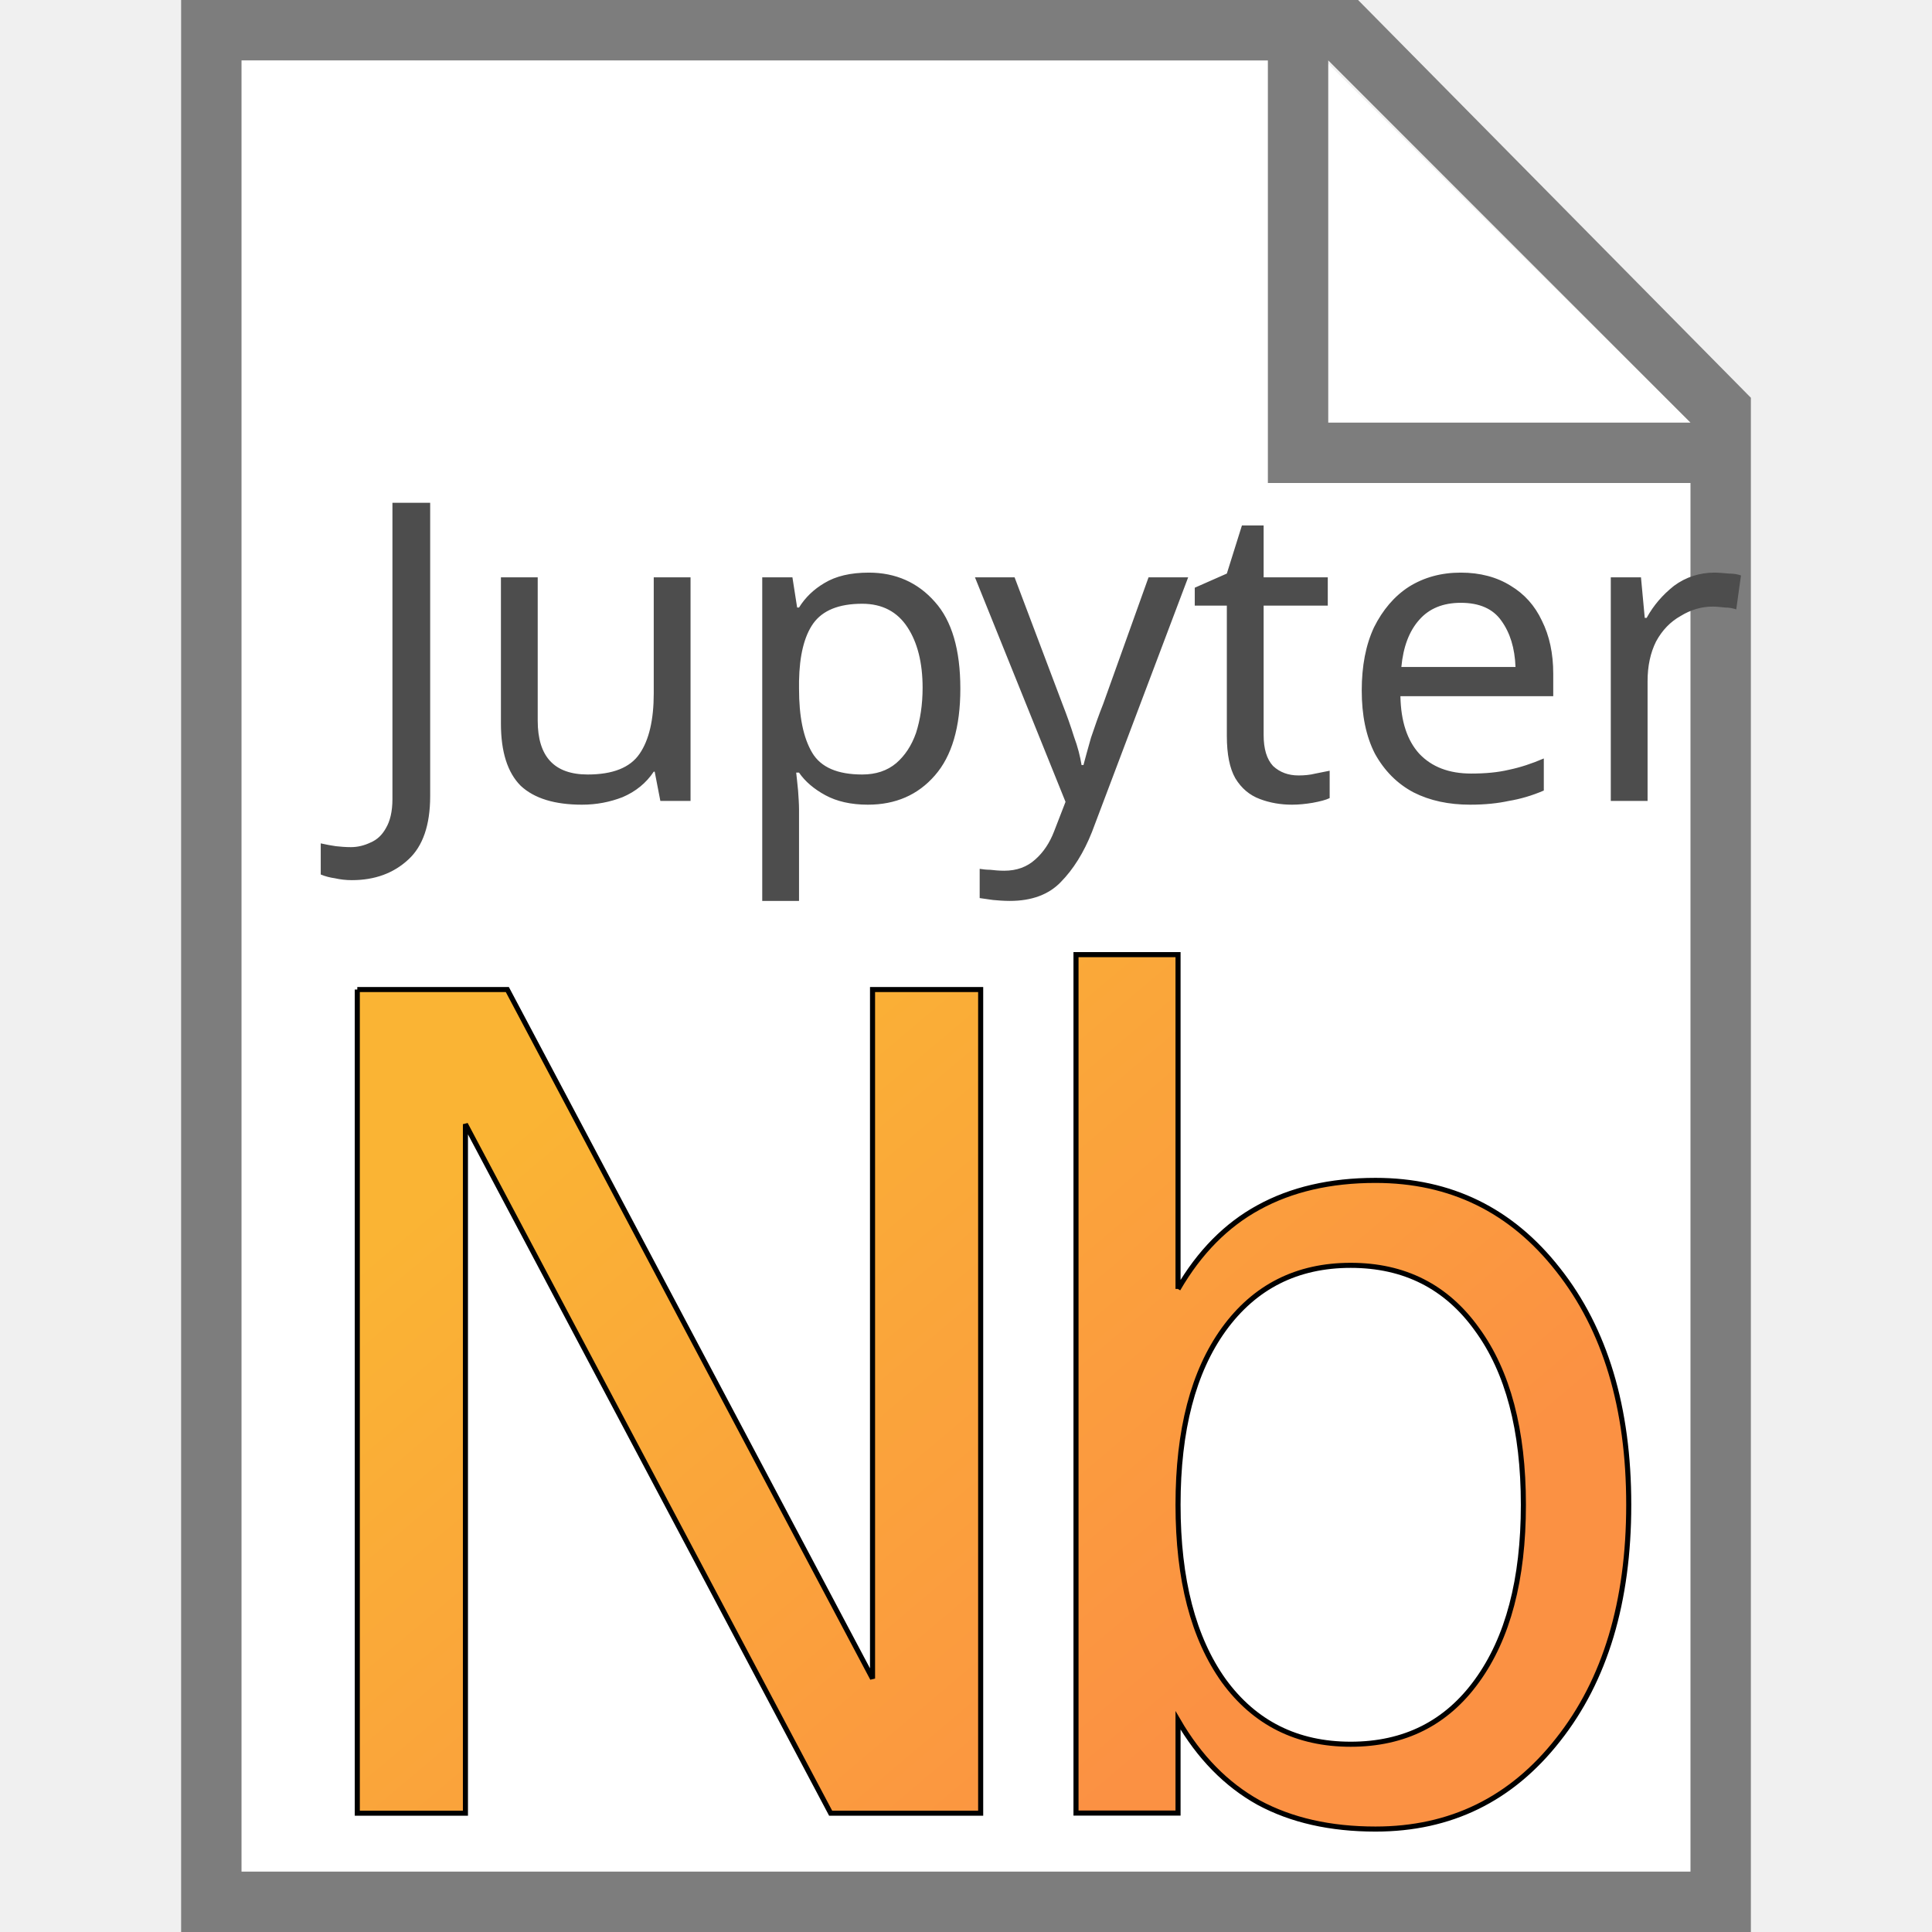
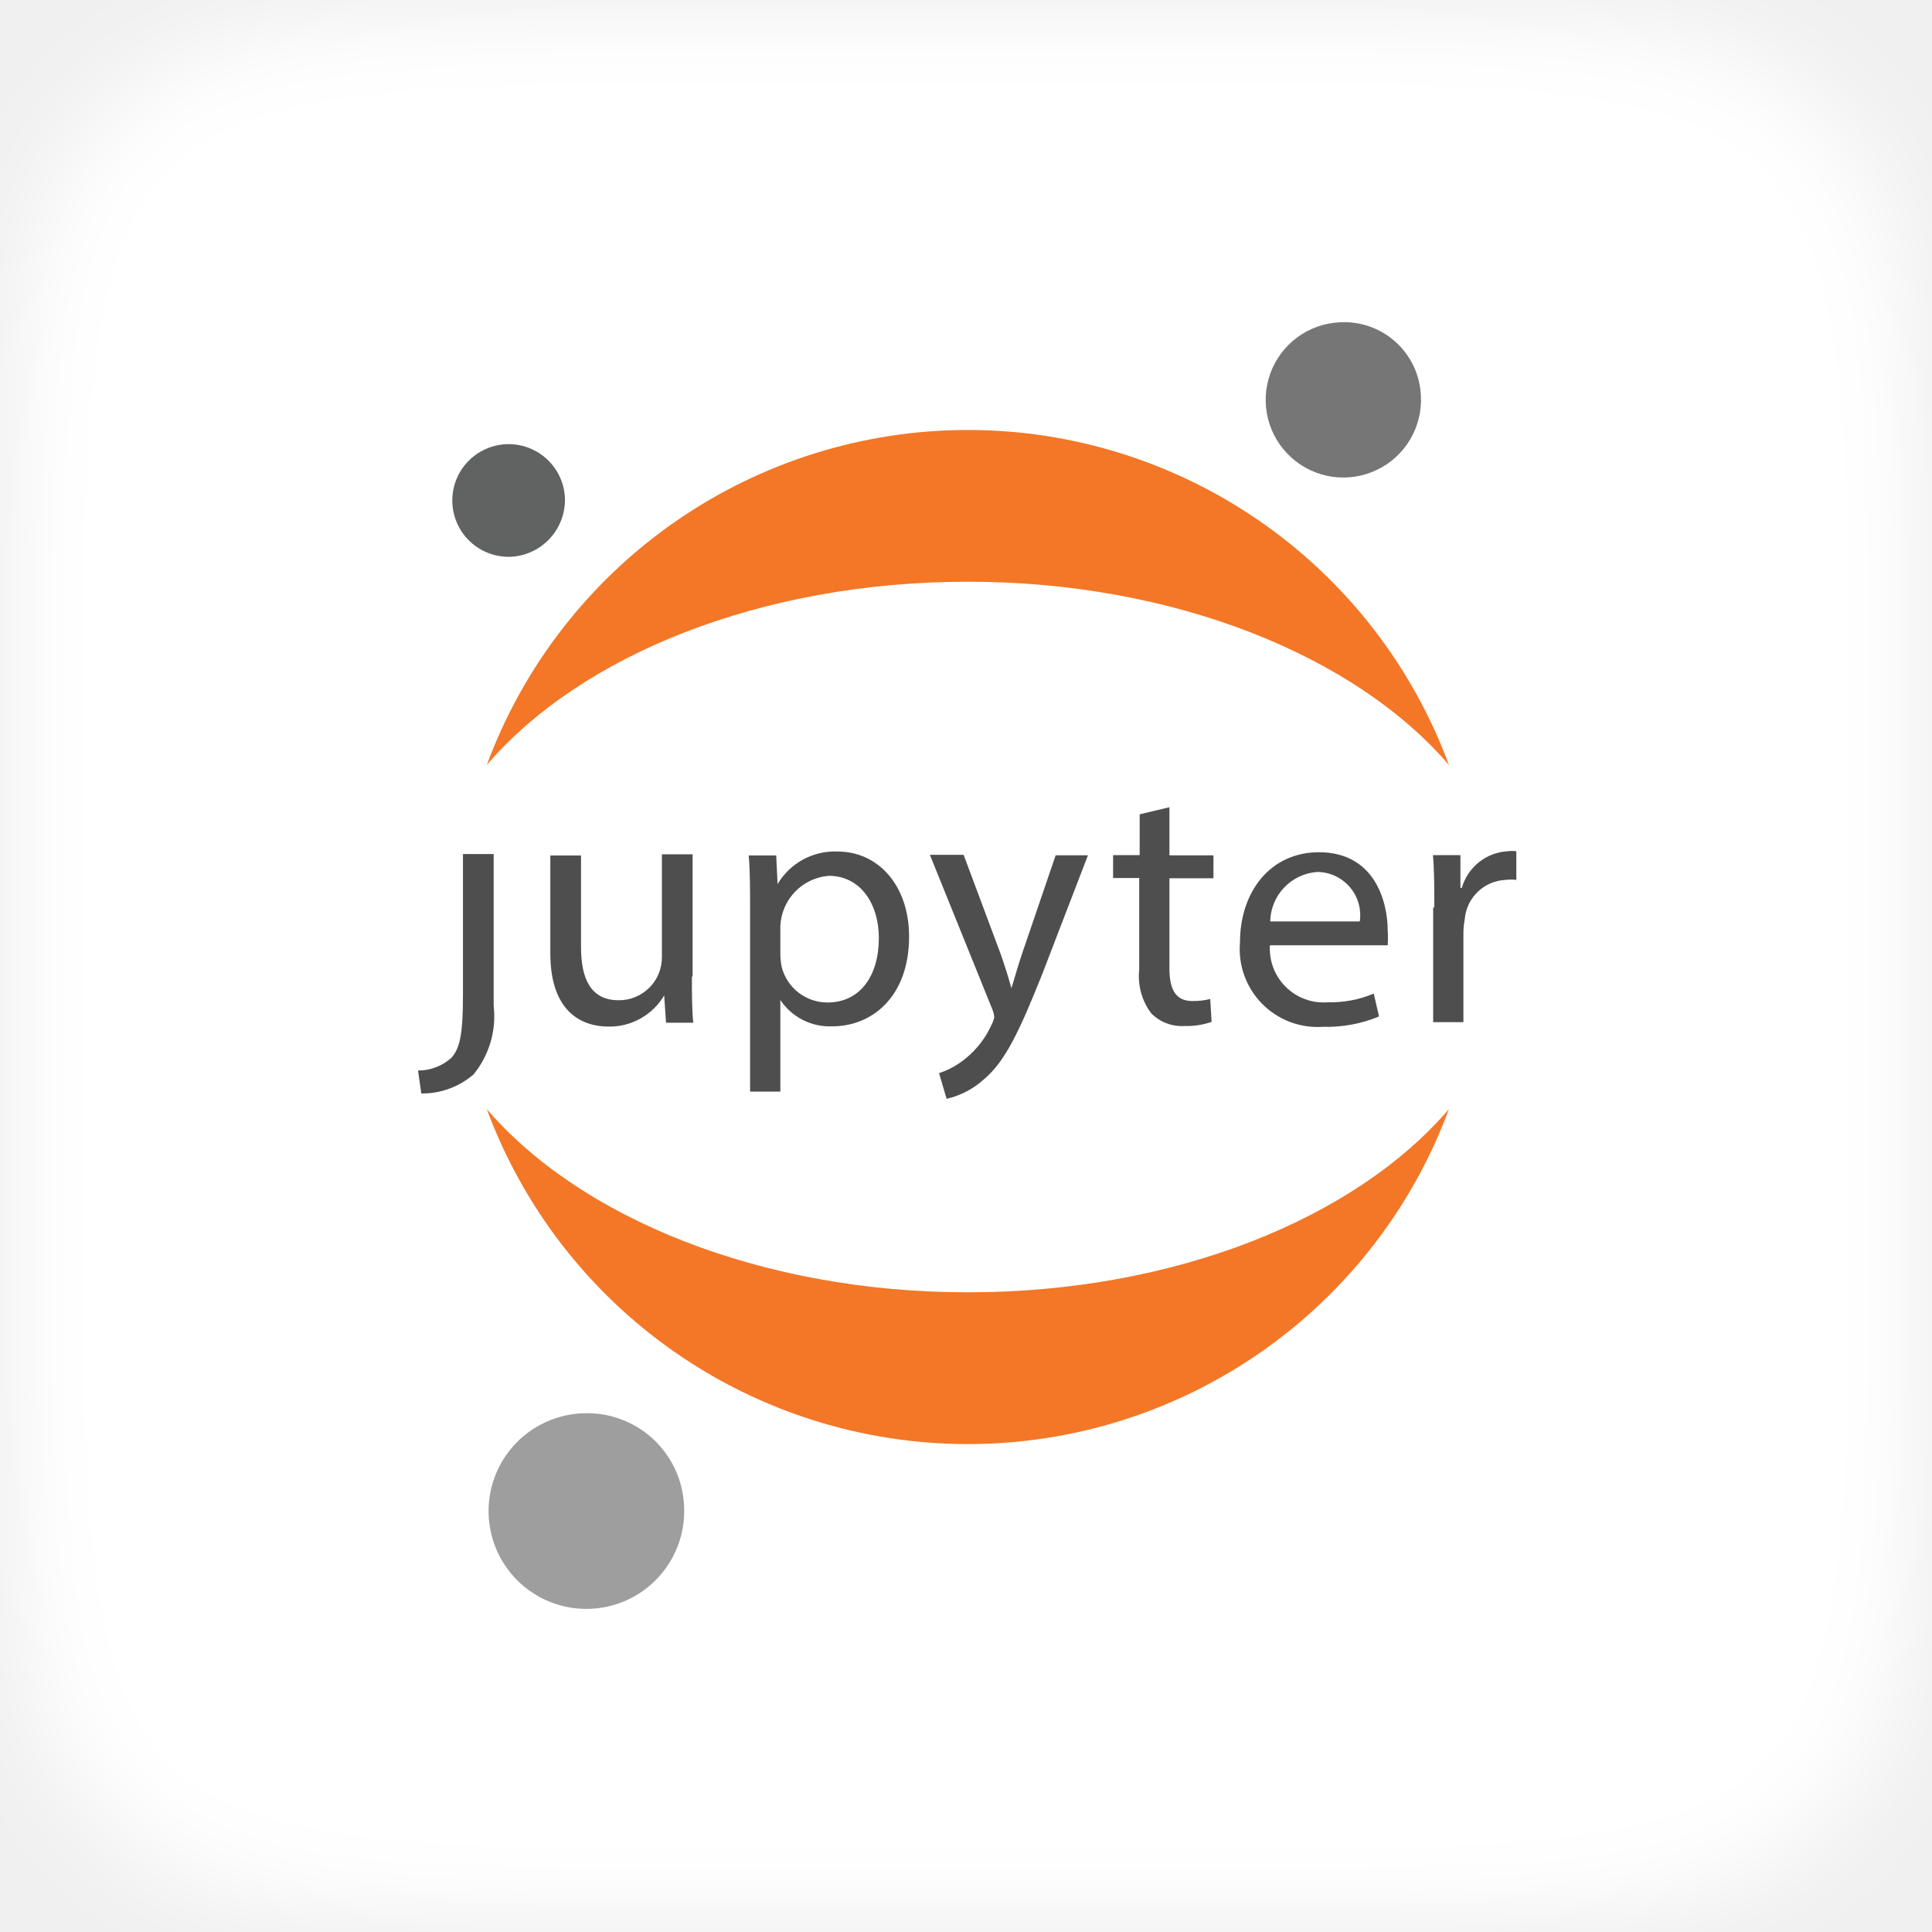
- <svg xmlns="http://www.w3.org/2000/svg" xmlns:xlink="http://www.w3.org/1999/xlink" version="1.0" id="svg2" width="32" height="32">
-   <defs id="defs4">
-     <linearGradient id="linearGradient4689">
-       <stop style="stop-color:#5a9fd4;stop-opacity:1;" offset="0" id="stop4691" />
-       <stop style="stop-color:#306998;stop-opacity:1;" offset="1" id="stop4693" />
+ <svg xmlns="http://www.w3.org/2000/svg" xmlns:xlink="http://www.w3.org/1999/xlink" width="96" height="96" id="svg6517" version="1.1">
+   <defs id="defs6519">
+     <linearGradient id="Background">
+       <stop id="stop4178" offset="0" style="stop-color:#b8b8b8;stop-opacity:1" />
+       <stop id="stop4180" offset="1" style="stop-color:#c9c9c9;stop-opacity:1" />
    </linearGradient>
-     <linearGradient xlink:href="#linearGradient4689" id="linearGradient4355" gradientUnits="userSpaceOnUse" gradientTransform="matrix(0.9421093,0,0,0.9421093,1.234139,2.77511)" x1="12.797" y1="13.227" x2="27.519" y2="31.017" />
-     <linearGradient xlink:href="#linearGradient4689" id="linearGradient4357" gradientUnits="userSpaceOnUse" gradientTransform="matrix(0.9421093,0,0,0.9421093,1.234139,2.77511)" x1="12.797" y1="13.227" x2="27.519" y2="31.017" />
-     <linearGradient xlink:href="#linearGradient4689" id="linearGradient3720" gradientUnits="userSpaceOnUse" gradientTransform="matrix(0.04569196,0,0,0.04569196,1.610155,-10.7961)" x1="187.33" y1="618.221" x2="393.256" y2="867.048" />
-     <linearGradient xlink:href="#linearGradient4689-6" id="linearGradient3266" gradientUnits="userSpaceOnUse" x1="323.06" y1="147.101" x2="147.689" y2="293.003" />
-     <linearGradient id="linearGradient4689-6">
-       <stop style="stop-color:#5a9fd4;stop-opacity:1" offset="0" id="stop4691-3" />
-       <stop style="stop-color:#306998;stop-opacity:1" offset="1" id="stop4693-8" />
-     </linearGradient>
-     <linearGradient xlink:href="#linearGradient4689-6" id="linearGradient3256" gradientUnits="userSpaceOnUse" x1="486.5" y1="184.541" x2="496.169" y2="248.363" />
-     <linearGradient xlink:href="#linearGradient4689-6" id="linearGradient3254" gradientUnits="userSpaceOnUse" x1="486.5" y1="184.541" x2="496.169" y2="248.363" />
-     <linearGradient xlink:href="#linearGradient4689-6" id="linearGradient3260" gradientUnits="userSpaceOnUse" x1="485.78" y1="185.981" x2="496.889" y2="249.083" />
-     <linearGradient xlink:href="#linearGradient4689-6" id="linearGradient3258" gradientUnits="userSpaceOnUse" x1="485.78" y1="185.981" x2="496.889" y2="249.083" />
-     <linearGradient xlink:href="#linearGradient4689-6" id="linearGradient3264" gradientUnits="userSpaceOnUse" x1="484.34" y1="182.381" x2="495.449" y2="243.323" />
-     <linearGradient xlink:href="#linearGradient4689-6" id="linearGradient3262" gradientUnits="userSpaceOnUse" x1="484.34" y1="182.381" x2="495.449" y2="243.323" />
-     <linearGradient xlink:href="#linearGradient4689-6" id="linearGradient3174" gradientUnits="userSpaceOnUse" x1="486.5" y1="184.541" x2="496.169" y2="248.363" />
-     <linearGradient xlink:href="#linearGradient4689-6" id="linearGradient3176" gradientUnits="userSpaceOnUse" x1="486.5" y1="184.541" x2="496.169" y2="248.363" />
-     <linearGradient xlink:href="#linearGradient4689-6" id="linearGradient3178" gradientUnits="userSpaceOnUse" x1="485.78" y1="185.981" x2="496.889" y2="249.083" />
-     <linearGradient xlink:href="#linearGradient4689-6" id="linearGradient3180" gradientUnits="userSpaceOnUse" x1="485.78" y1="185.981" x2="496.889" y2="249.083" />
-     <linearGradient xlink:href="#linearGradient4689-6" id="linearGradient3182" gradientUnits="userSpaceOnUse" x1="484.34" y1="182.381" x2="495.449" y2="243.323" />
-     <linearGradient xlink:href="#linearGradient4689-6" id="linearGradient3184" gradientUnits="userSpaceOnUse" x1="484.34" y1="182.381" x2="495.449" y2="243.323" />
-     <linearGradient xlink:href="#linearGradient4689-6" id="linearGradient3186" gradientUnits="userSpaceOnUse" x1="323.06" y1="147.101" x2="147.689" y2="293.003" />
-     <linearGradient xlink:href="#linearGradient4328" id="linearGradient3314" gradientUnits="userSpaceOnUse" gradientTransform="matrix(0.1413051,0,0,0.1413051,-7.84289,8.025175)" x1="116.743" y1="62.911" x2="190.064" y2="149.744" />
-     <linearGradient id="linearGradient4328">
-       <stop id="stop4330" offset="0" style="stop-color:#fab434;stop-opacity:1" />
-       <stop id="stop4332" offset="1" style="stop-color:#fb9143;stop-opacity:1" />
-     </linearGradient>
-     <linearGradient xlink:href="#linearGradient4328" id="linearGradient3316" gradientUnits="userSpaceOnUse" gradientTransform="matrix(0.1413051,0,0,0.1413051,-5.885585,8.025175)" x1="116.743" y1="62.911" x2="190.064" y2="149.744" />
+     <filter style="color-interpolation-filters:sRGB;" id="filter1121">
+       <feFlood flood-opacity="0.6" flood-color="rgb(0,0,0)" result="flood" id="feFlood1123" />
+       <feComposite in="flood" in2="SourceGraphic" operator="out" result="composite1" id="feComposite1125" />
+       <feGaussianBlur in="composite1" stdDeviation="1" result="blur" id="feGaussianBlur1127" />
+       <feOffset dx="0" dy="2" result="offset" id="feOffset1129" />
+       <feComposite in="offset" in2="SourceGraphic" operator="atop" result="composite2" id="feComposite1131" />
+     </filter>
+     <filter style="color-interpolation-filters:sRGB;" id="filter950">
+       <feFlood flood-opacity="0.25" flood-color="rgb(0,0,0)" result="flood" id="feFlood952" />
+       <feComposite in="flood" in2="SourceGraphic" operator="in" result="composite1" id="feComposite954" />
+       <feGaussianBlur in="composite1" stdDeviation="1" result="blur" id="feGaussianBlur956" />
+       <feOffset dx="0" dy="1" result="offset" id="feOffset958" />
+       <feComposite in="SourceGraphic" in2="offset" operator="over" result="composite2" id="feComposite960" />
+     </filter>
+     <clipPath clipPathUnits="userSpaceOnUse" id="clipPath873">
+       <g transform="matrix(0,-0.6666667,0.6660448,0,-258.2599,677)" id="g875" style="fill:#ff00ff;fill-opacity:1;stroke:none;display:inline">
+         <path style="fill:#ff00ff;fill-opacity:1;stroke:none;display:inline" d="m 46.703,898.228 50.595,0 C 138.162,898.228 144,904.065 144,944.926 l 0,50.738 c 0,40.861 -5.838,46.698 -46.703,46.698 l -50.595,0 C 5.838,1042.362 0,1036.525 0,995.664 L 0,944.926 C 0,904.065 5.838,898.228 46.703,898.228 Z" id="path877" />
+       </g>
+     </clipPath>
+     <filter id="filter891">
+       <feGaussianBlur stdDeviation="0.72" id="feGaussianBlur893" />
+     </filter>
+     <filter style="color-interpolation-filters:sRGB" id="filter4306" x="-0.06" width="1.12" y="-0.06" height="1.12">
+       <feGaussianBlur stdDeviation="2.4" id="feGaussianBlur4308" />
+     </filter>
+     <path d="M 1.745 5.475C 1.745 7.033 1.62 7.541 1.3 7.915C 0.943 8.236 0.48 8.414 0 8.413L 0.125 9.304C 0.869 9.314 1.591 9.051 2.155 8.565C 2.458 8.195 2.683 7.768 2.818 7.309C 2.953 6.85 2.993 6.369 2.938 5.894L 2.938 0L 1.745 0L 1.745 5.44L 1.745 5.475Z" id="path0_fill" />
+     <path d="M 5.502 4.763C 5.502 5.431 5.502 6.027 5.555 6.544L 4.496 6.544L 4.425 5.484C 4.203 5.859 3.886 6.169 3.506 6.381C 3.126 6.594 2.697 6.702 2.261 6.695C 1.229 6.695 0 6.134 0 3.846L 0 0.045L 1.193 0.045L 1.193 3.606C 1.193 4.843 1.576 5.671 2.653 5.671C 2.875 5.674 3.095 5.632 3.3 5.548C 3.505 5.464 3.691 5.34 3.848 5.184C 4.005 5.027 4.129 4.84 4.213 4.635C 4.296 4.43 4.338 4.21 4.336 3.989L 4.336 0L 5.529 0L 5.529 4.727L 5.502 4.763Z" id="path1_fill" />
+     <path d="M 0.053 2.273C 0.053 1.445 0.053 0.768 0 0.154L 1.068 0.154L 1.122 1.267C 1.36 0.865 1.702 0.535 2.113 0.312C 2.524 0.089 2.988 -0.018 3.454 0.002C 5.039 0.002 6.232 1.329 6.232 3.305C 6.232 5.638 4.799 6.795 3.25 6.795C 2.853 6.813 2.459 6.728 2.105 6.549C 1.751 6.369 1.449 6.102 1.229 5.772L 1.229 5.772L 1.229 9.333L 0.053 9.333L 0.053 2.299L 0.053 2.273ZM 1.229 4.009C 1.232 4.17 1.25 4.331 1.282 4.489C 1.383 4.885 1.613 5.235 1.935 5.485C 2.258 5.735 2.655 5.87 3.063 5.869C 4.318 5.869 5.057 4.846 5.057 3.359C 5.057 2.059 4.362 0.946 3.107 0.946C 2.61 0.987 2.145 1.207 1.8 1.566C 1.454 1.925 1.251 2.398 1.229 2.896L 1.229 4.009Z" id="path2_fill" />
+     <path d="M 1.318 0.018L 2.751 3.855C 2.902 4.282 3.063 4.799 3.169 5.182C 3.294 4.79 3.428 4.291 3.588 3.828L 4.888 0.018L 6.143 0.018L 4.362 4.647C 3.472 6.873 2.929 8.022 2.11 8.716C 1.697 9.093 1.194 9.357 0.65 9.482L 0.356 8.485C 0.737 8.359 1.09 8.163 1.398 7.906C 1.832 7.552 2.177 7.1 2.404 6.588C 2.452 6.499 2.486 6.403 2.502 6.303C 2.492 6.196 2.465 6.091 2.422 5.992L 0 0L 1.3 0L 1.318 0.018Z" id="path3_fill" />
+     <path d="M 2.19 0L 2.19 1.87L 3.9 1.87L 3.9 2.76L 2.19 2.76L 2.19 6.268C 2.19 7.069 2.422 7.532 3.08 7.532C 3.314 7.536 3.548 7.509 3.775 7.452L 3.828 8.342C 3.488 8.46 3.129 8.514 2.769 8.502C 2.53 8.517 2.292 8.48 2.069 8.394C 1.846 8.308 1.644 8.175 1.478 8.004C 1.115 7.519 0.95 6.914 1.015 6.312L 1.015 2.751L 0 2.751L 0 1.861L 1.033 1.861L 1.033 0.276L 2.19 0Z" id="path4_fill" />
+     <path d="M 1.177 3.579C 1.153 3.881 1.195 4.185 1.299 4.469C 1.404 4.753 1.569 5.011 1.783 5.225C 1.997 5.44 2.256 5.605 2.54 5.709C 2.824 5.814 3.128 5.856 3.43 5.831C 4.04 5.845 4.647 5.73 5.21 5.493L 5.415 6.383C 4.724 6.668 3.981 6.805 3.234 6.784C 2.798 6.814 2.361 6.749 1.953 6.594C 1.545 6.439 1.175 6.198 0.869 5.887C 0.563 5.576 0.328 5.202 0.18 4.791C 0.031 4.381 -0.026 3.943 0.011 3.508C 0.011 1.549 1.177 0 3.082 0C 5.219 0 5.753 1.87 5.753 3.063C 5.765 3.246 5.765 3.431 5.753 3.615L 1.15 3.615L 1.177 3.579ZM 4.667 2.689C 4.701 2.451 4.684 2.208 4.617 1.977C 4.55 1.746 4.434 1.533 4.277 1.35C 4.12 1.168 3.926 1.022 3.707 0.921C 3.489 0.82 3.252 0.767 3.011 0.766C 2.522 0.801 2.064 1.018 1.726 1.374C 1.388 1.729 1.196 2.198 1.186 2.689L 4.667 2.689Z" id="path5_fill" />
+     <path d="M 0.053 2.192C 0.053 1.427 0.053 0.768 0 0.162L 1.068 0.162L 1.068 1.436L 1.122 1.436C 1.234 1.043 1.466 0.694 1.785 0.439C 2.104 0.184 2.494 0.034 2.902 0.011C 3.015 -0.004 3.128 -0.004 3.241 0.011L 3.241 1.124C 3.105 1.108 2.967 1.108 2.831 1.124C 2.427 1.14 2.042 1.302 1.749 1.58C 1.456 1.859 1.274 2.235 1.238 2.637C 1.204 2.82 1.186 3.004 1.184 3.189L 1.184 6.653L 0.009 6.653L 0.009 2.201L 0.053 2.192Z" id="path6_fill" />
+     <path d="M 6.031 2.836C 6.067 3.434 5.925 4.029 5.622 4.546C 5.319 5.063 4.869 5.478 4.329 5.738C 3.789 5.999 3.184 6.092 2.591 6.008C 1.998 5.923 1.443 5.663 0.998 5.262C 0.553 4.861 0.237 4.337 0.091 3.755C -0.055 3.174 -0.025 2.563 0.178 1.999C 0.381 1.435 0.747 0.944 1.229 0.589C 1.712 0.234 2.289 0.03 2.888 0.005C 3.28 -0.017 3.673 0.039 4.044 0.17C 4.415 0.301 4.756 0.503 5.048 0.767C 5.34 1.03 5.577 1.348 5.746 1.703C 5.914 2.058 6.011 2.443 6.031 2.836L 6.031 2.836Z" id="path7_fill" />
+     <path d="M 18.696 7.122C 10.684 7.122 3.641 4.247 0 0C 1.413 3.82 3.962 7.116 7.305 9.444C 10.647 11.772 14.623 13.02 18.696 13.02C 22.77 13.02 26.745 11.772 30.088 9.444C 33.43 7.116 35.98 3.82 37.392 4.0486e-13C 33.76 4.247 26.744 7.122 18.696 7.122Z" id="path8_fill" />
+     <path d="M 18.696 5.897C 26.709 5.897 33.751 8.773 37.392 13.02C 35.98 9.199 33.43 5.903 30.088 3.576C 26.745 1.248 22.77 4.0486e-13 18.696 0C 14.623 4.0486e-13 10.647 1.248 7.305 3.576C 3.962 5.903 1.413 9.199 0 13.02C 3.641 8.764 10.648 5.897 18.696 5.897Z" id="path9_fill" />
+     <path d="M 7.596 3.567C 7.643 4.32 7.464 5.07 7.083 5.722C 6.703 6.373 6.136 6.897 5.457 7.226C 4.777 7.554 4.015 7.673 3.268 7.567C 2.52 7.461 1.822 7.135 1.26 6.631C 0.699 6.126 0.3 5.466 0.116 4.734C -0.069 4.002 -0.032 3.232 0.223 2.521C 0.477 1.81 0.938 1.192 1.545 0.744C 2.153 0.296 2.88 0.039 3.634 0.005C 4.128 -0.021 4.622 0.05 5.089 0.215C 5.555 0.379 5.985 0.634 6.353 0.965C 6.721 1.296 7.02 1.696 7.233 2.142C 7.446 2.589 7.57 3.073 7.596 3.567L 7.596 3.567Z" id="path10_fill" />
+     <path d="M 2.251 4.379C 1.819 4.391 1.393 4.275 1.027 4.046C 0.661 3.817 0.371 3.484 0.194 3.091C 0.016 2.697 -0.041 2.259 0.029 1.833C 0.1 1.407 0.294 1.011 0.589 0.696C 0.884 0.38 1.266 0.158 1.686 0.059C 2.106 -0.041 2.546 -0.014 2.951 0.137C 3.356 0.287 3.708 0.553 3.962 0.903C 4.216 1.252 4.361 1.669 4.378 2.1C 4.395 2.684 4.181 3.25 3.783 3.677C 3.385 4.104 2.834 4.356 2.251 4.379Z" id="path11_fill" />
  </defs>
-   <path style="fill:#ffffff;stroke:none;stroke-width:1px;stroke-linecap:butt;stroke-linejoin:miter;stroke-opacity:1" d="M 4,31 4,1 21.958,1.014 28,7 28,31 4,31 z" id="path2939" />
-   <path style="font-size:medium;font-style:normal;font-variant:normal;font-weight:normal;font-stretch:normal;text-indent:0;text-align:start;text-decoration:none;line-height:normal;letter-spacing:normal;word-spacing:normal;text-transform:none;direction:ltr;block-progression:tb;writing-mode:lr-tb;text-anchor:start;color:#000000;fill:#7d7d7d;fill-opacity:1;fill-rule:nonzero;stroke:none;stroke-width:0.994;marker:none;visibility:visible;display:inline;overflow:visible;enable-background:accumulate;font-family:Sans;-inkscape-font-specification:Sans" d="M 3,0 3,32 29,32 29,6.588 22.494,0 3,0 z m 18,1 0,7 7,0 0,23 L 4,31 4,1 21,1 z m 1,0 6,6 -6,0 0,-6 z" id="path4338-1" />
-   <path id="path3277" style="font-style:normal;font-variant:normal;font-weight:normal;font-stretch:normal;font-size:267.697px;line-height:125%;font-family:'Droid Sans';-inkscape-font-specification:'Droid Sans';letter-spacing:0px;word-spacing:0px;fill:url(#linearGradient3316);fill-opacity:1;stroke:#000000;stroke-width:0.084;stroke-miterlimit:4;stroke-dasharray:none;stroke-opacity:1" d="m 5.918,16.39 2.485,0 6.049,11.412 0,-11.412 1.791,0 0,13.642 -2.485,0 -6.049,-11.412 0,11.412 -1.791,0 0,-13.642" />
-   <path id="path3279" style="font-style:normal;font-variant:normal;font-weight:normal;font-stretch:normal;font-size:267.697px;line-height:125%;font-family:'Droid Sans';-inkscape-font-specification:'Droid Sans';letter-spacing:0px;word-spacing:0px;fill:url(#linearGradient3314);fill-opacity:1;stroke:#000000;stroke-width:0.084;stroke-miterlimit:4;stroke-dasharray:none;stroke-opacity:1" d="m 25.232,24.924 c -9e-6,-1.237 -0.256,-2.205 -0.768,-2.906 -0.506,-0.707 -1.203,-1.06 -2.092,-1.06 -0.889,9e-6 -1.59,0.353 -2.102,1.06 -0.506,0.701 -0.758,1.669 -0.758,2.906 -3e-6,1.237 0.253,2.208 0.758,2.915 0.512,0.701 1.212,1.051 2.102,1.051 0.889,10e-7 1.587,-0.35 2.092,-1.051 0.512,-0.707 0.768,-1.678 0.768,-2.915 m -5.72,-3.573 c 0.353,-0.609 0.798,-1.06 1.334,-1.352 0.542,-0.298 1.188,-0.448 1.937,-0.448 1.243,1.1e-5 2.251,0.493 3.024,1.48 0.78,0.987 1.17,2.284 1.17,3.892 -1.1e-5,1.608 -0.39,2.906 -1.17,3.892 -0.774,0.987 -1.782,1.48 -3.024,1.48 -0.749,0 -1.395,-0.146 -1.937,-0.439 -0.536,-0.298 -0.981,-0.752 -1.334,-1.361 l 0,1.535 -1.69,0 0,-14.218 1.69,0 0,5.537" />
-   <text id="text4334" y="13.264" x="5.859" style="font-style:normal;font-variant:normal;font-weight:normal;font-stretch:normal;font-size:6.925px;line-height:125%;font-family:'Myriad Pro';-inkscape-font-specification:'Myriad Pro';letter-spacing:0px;word-spacing:0px;fill:#4d4d4d;fill-opacity:1;stroke:none;stroke-width:1px;stroke-linecap:butt;stroke-linejoin:miter;stroke-opacity:1" xml:space="preserve">
-     <tspan y="13.264" x="5.859" id="tspan4336">Jupyter</tspan>
-   </text>
+   <g id="layer1" transform="translate(268,-635.2908)" style="display:inline">
+     <path style="display:inline;fill:#ffffff;fill-opacity:1;stroke:none;stroke-opacity:1;filter:url(#filter4306)" d="m -268,700.156 0,-33.73 c 0,-27.243 3.888,-31.135 31.103,-31.135 l 33.794,0 c 27.215,0 31.103,3.892 31.103,31.135 l 0,33.73 c 0,27.243 -3.888,31.135 -31.103,31.135 l -33.794,0 c -27.215,0 -31.103,-3.892 -31.103,-31.135 z" id="path6455" />
+   </g>
+   <g id="layer3" style="display:inline">
+     <g style="display:inline" transform="matrix(1.27862,0,0,1.27862,-2076.854,-3121.329)" id="Canvas">
+       <g style="mix-blend-mode:normal" id="Group">
+         <g style="mix-blend-mode:normal" id="g4179">
+           <g style="mix-blend-mode:normal" id="g4181">
+             <g style="mix-blend-mode:normal" id="g">
+               <g style="mix-blend-mode:normal" id="path">
+                 <g style="mix-blend-mode:normal" id="path9 fill">
+                   <use id="use4186" style="mix-blend-mode:normal;fill:#4e4e4e" transform="translate(1640.54,2474.36)" xlink:href="#path0_fill" x="0" y="0" width="100%" height="100%" />
+                 </g>
+               </g>
+               <g style="mix-blend-mode:normal" id="g4188">
+                 <g style="mix-blend-mode:normal" id="path10 fill">
+                   <use id="use4191" style="mix-blend-mode:normal;fill:#4e4e4e" transform="translate(1645.68,2474.37)" xlink:href="#path1_fill" x="0" y="0" width="100%" height="100%" />
+                 </g>
+               </g>
+               <g style="mix-blend-mode:normal" id="g4193">
+                 <g style="mix-blend-mode:normal" id="path11 fill">
+                   <use id="use4196" style="mix-blend-mode:normal;fill:#4e4e4e" transform="translate(1653.39,2474.26)" xlink:href="#path2_fill" x="0" y="0" width="100%" height="100%" />
+                 </g>
+               </g>
+               <g style="mix-blend-mode:normal" id="g4198">
+                 <g style="mix-blend-mode:normal" id="path12 fill">
+                   <use id="use4201" style="mix-blend-mode:normal;fill:#4e4e4e" transform="translate(1660.43,2474.39)" xlink:href="#path3_fill" x="0" y="0" width="100%" height="100%" />
+                 </g>
+               </g>
+               <g style="mix-blend-mode:normal" id="g4203">
+                 <g style="mix-blend-mode:normal" id="path13 fill">
+                   <use id="use4206" style="mix-blend-mode:normal;fill:#4e4e4e" transform="translate(1667.55,2472.54)" xlink:href="#path4_fill" x="0" y="0" width="100%" height="100%" />
+                 </g>
+               </g>
+               <g style="mix-blend-mode:normal" id="g4208">
+                 <g style="mix-blend-mode:normal" id="path14 fill">
+                   <use id="use4211" style="mix-blend-mode:normal;fill:#4e4e4e" transform="translate(1672.47,2474.29)" xlink:href="#path5_fill" x="0" y="0" width="100%" height="100%" />
+                 </g>
+               </g>
+               <g style="mix-blend-mode:normal" id="g4213">
+                 <g style="mix-blend-mode:normal" id="path15 fill">
+                   <use id="use4216" style="mix-blend-mode:normal;fill:#4e4e4e" transform="translate(1679.98,2474.24)" xlink:href="#path6_fill" x="0" y="0" width="100%" height="100%" />
+                 </g>
+               </g>
+             </g>
+           </g>
+           <g style="mix-blend-mode:normal" id="g4218">
+             <g style="mix-blend-mode:normal" id="g4220">
+               <g style="mix-blend-mode:normal" id="path16 fill">
+                 <use id="use4223" style="mix-blend-mode:normal;fill:#767677" transform="translate(1673.48,2453.69)" xlink:href="#path7_fill" x="0" y="0" width="100%" height="100%" />
+               </g>
+             </g>
+             <g style="mix-blend-mode:normal" id="g4225">
+               <g style="mix-blend-mode:normal" id="path17 fill">
+                 <use id="use4228" style="mix-blend-mode:normal;fill:#f37726" transform="translate(1643.21,2484.27)" xlink:href="#path8_fill" x="0" y="0" width="100%" height="100%" />
+               </g>
+             </g>
+             <g style="mix-blend-mode:normal" id="g4230">
+               <g style="mix-blend-mode:normal" id="path18 fill">
+                 <use id="use4233" style="mix-blend-mode:normal;fill:#f37726" transform="translate(1643.21,2457.88)" xlink:href="#path9_fill" x="0" y="0" width="100%" height="100%" />
+               </g>
+             </g>
+             <g style="mix-blend-mode:normal" id="g4235">
+               <g style="mix-blend-mode:normal" id="path19 fill">
+                 <use id="use4238" style="mix-blend-mode:normal;fill:#9e9e9e" transform="translate(1643.28,2496.09)" xlink:href="#path10_fill" x="0" y="0" width="100%" height="100%" />
+               </g>
+             </g>
+             <g style="mix-blend-mode:normal" id="g4240">
+               <g style="mix-blend-mode:normal" id="path20 fill">
+                 <use id="use4243" style="mix-blend-mode:normal;fill:#616262" transform="translate(1641.87,2458.43)" xlink:href="#path11_fill" x="0" y="0" width="100%" height="100%" />
+               </g>
+             </g>
+           </g>
+         </g>
+       </g>
+     </g>
+   </g>
+   <g id="layer2" style="display:none">
+     <g style="display:inline" transform="translate(-340,-581)" id="g4394" clip-path="none">
+       <g id="g855">
+         <g id="g870" clip-path="url(#clipPath873)" style="opacity:0.6;filter:url(#filter891)">
+           <path transform="matrix(1.499999,0,0,1.499999,-29.99979,-237.5428)" d="m 264,552.362 a 12,12 0 0 1 -12,12 12,12 0 0 1 -12,-12 12,12 0 0 1 12,-12 12,12 0 0 1 12,12 z" id="path844" style="color:#000000;fill:#000000;fill-opacity:1;fill-rule:nonzero;stroke:none;stroke-width:4;marker:none;visibility:visible;display:inline;overflow:visible;enable-background:accumulate" />
+         </g>
+         <g id="g862">
+           <path style="color:#000000;fill:#f5f5f5;fill-opacity:1;fill-rule:nonzero;stroke:none;stroke-width:4;marker:none;visibility:visible;display:inline;overflow:visible;enable-background:accumulate" id="path4398" d="m 264,552.362 a 12,12 0 0 1 -12,12 12,12 0 0 1 -12,-12 12,12 0 0 1 12,-12 12,12 0 0 1 12,12 z" transform="matrix(1.499999,0,0,1.499999,-29.99979,-238.5428)" />
+           <path transform="matrix(1.25,0,0,1.25,33,-100.4527)" d="m 264,552.362 a 12,12 0 0 1 -12,12 12,12 0 0 1 -12,-12 12,12 0 0 1 12,-12 12,12 0 0 1 12,12 z" id="path4400" style="color:#000000;fill:#dd4814;fill-opacity:1;fill-rule:nonzero;stroke:none;stroke-width:4;marker:none;visibility:visible;display:inline;overflow:visible;enable-background:accumulate" />
+           <path style="color:#000000;fill:#f5f5f5;fill-opacity:1;fill-rule:nonzero;stroke:none;stroke-width:3;marker:none;visibility:visible;display:inline;overflow:visible;enable-background:accumulate" id="path4459" d="m 669.817,595.777 c -0.391,0.226 -3.626,-1.903 -4.076,-1.951 -0.449,-0.047 -4.057,1.363 -4.392,1.061 -0.336,-0.302 0.69,-4.037 0.596,-4.479 -0.094,-0.442 -2.55,-3.437 -2.366,-3.85 0.184,-0.413 4.053,-0.592 4.444,-0.818 0.391,-0.226 2.481,-3.487 2.93,-3.44 0.449,0.047 1.815,3.671 2.151,3.974 0.336,0.302 4.083,1.282 4.177,1.724 0.094,0.442 -2.931,2.861 -3.115,3.274 -0.184,0.413 0.043,4.279 -0.349,4.505 z" transform="matrix(1.511423,-0.1636638,0.1636638,1.511423,-755.3735,-191.9365)" />
+         </g>
+       </g>
+     </g>
+   </g>
</svg>
